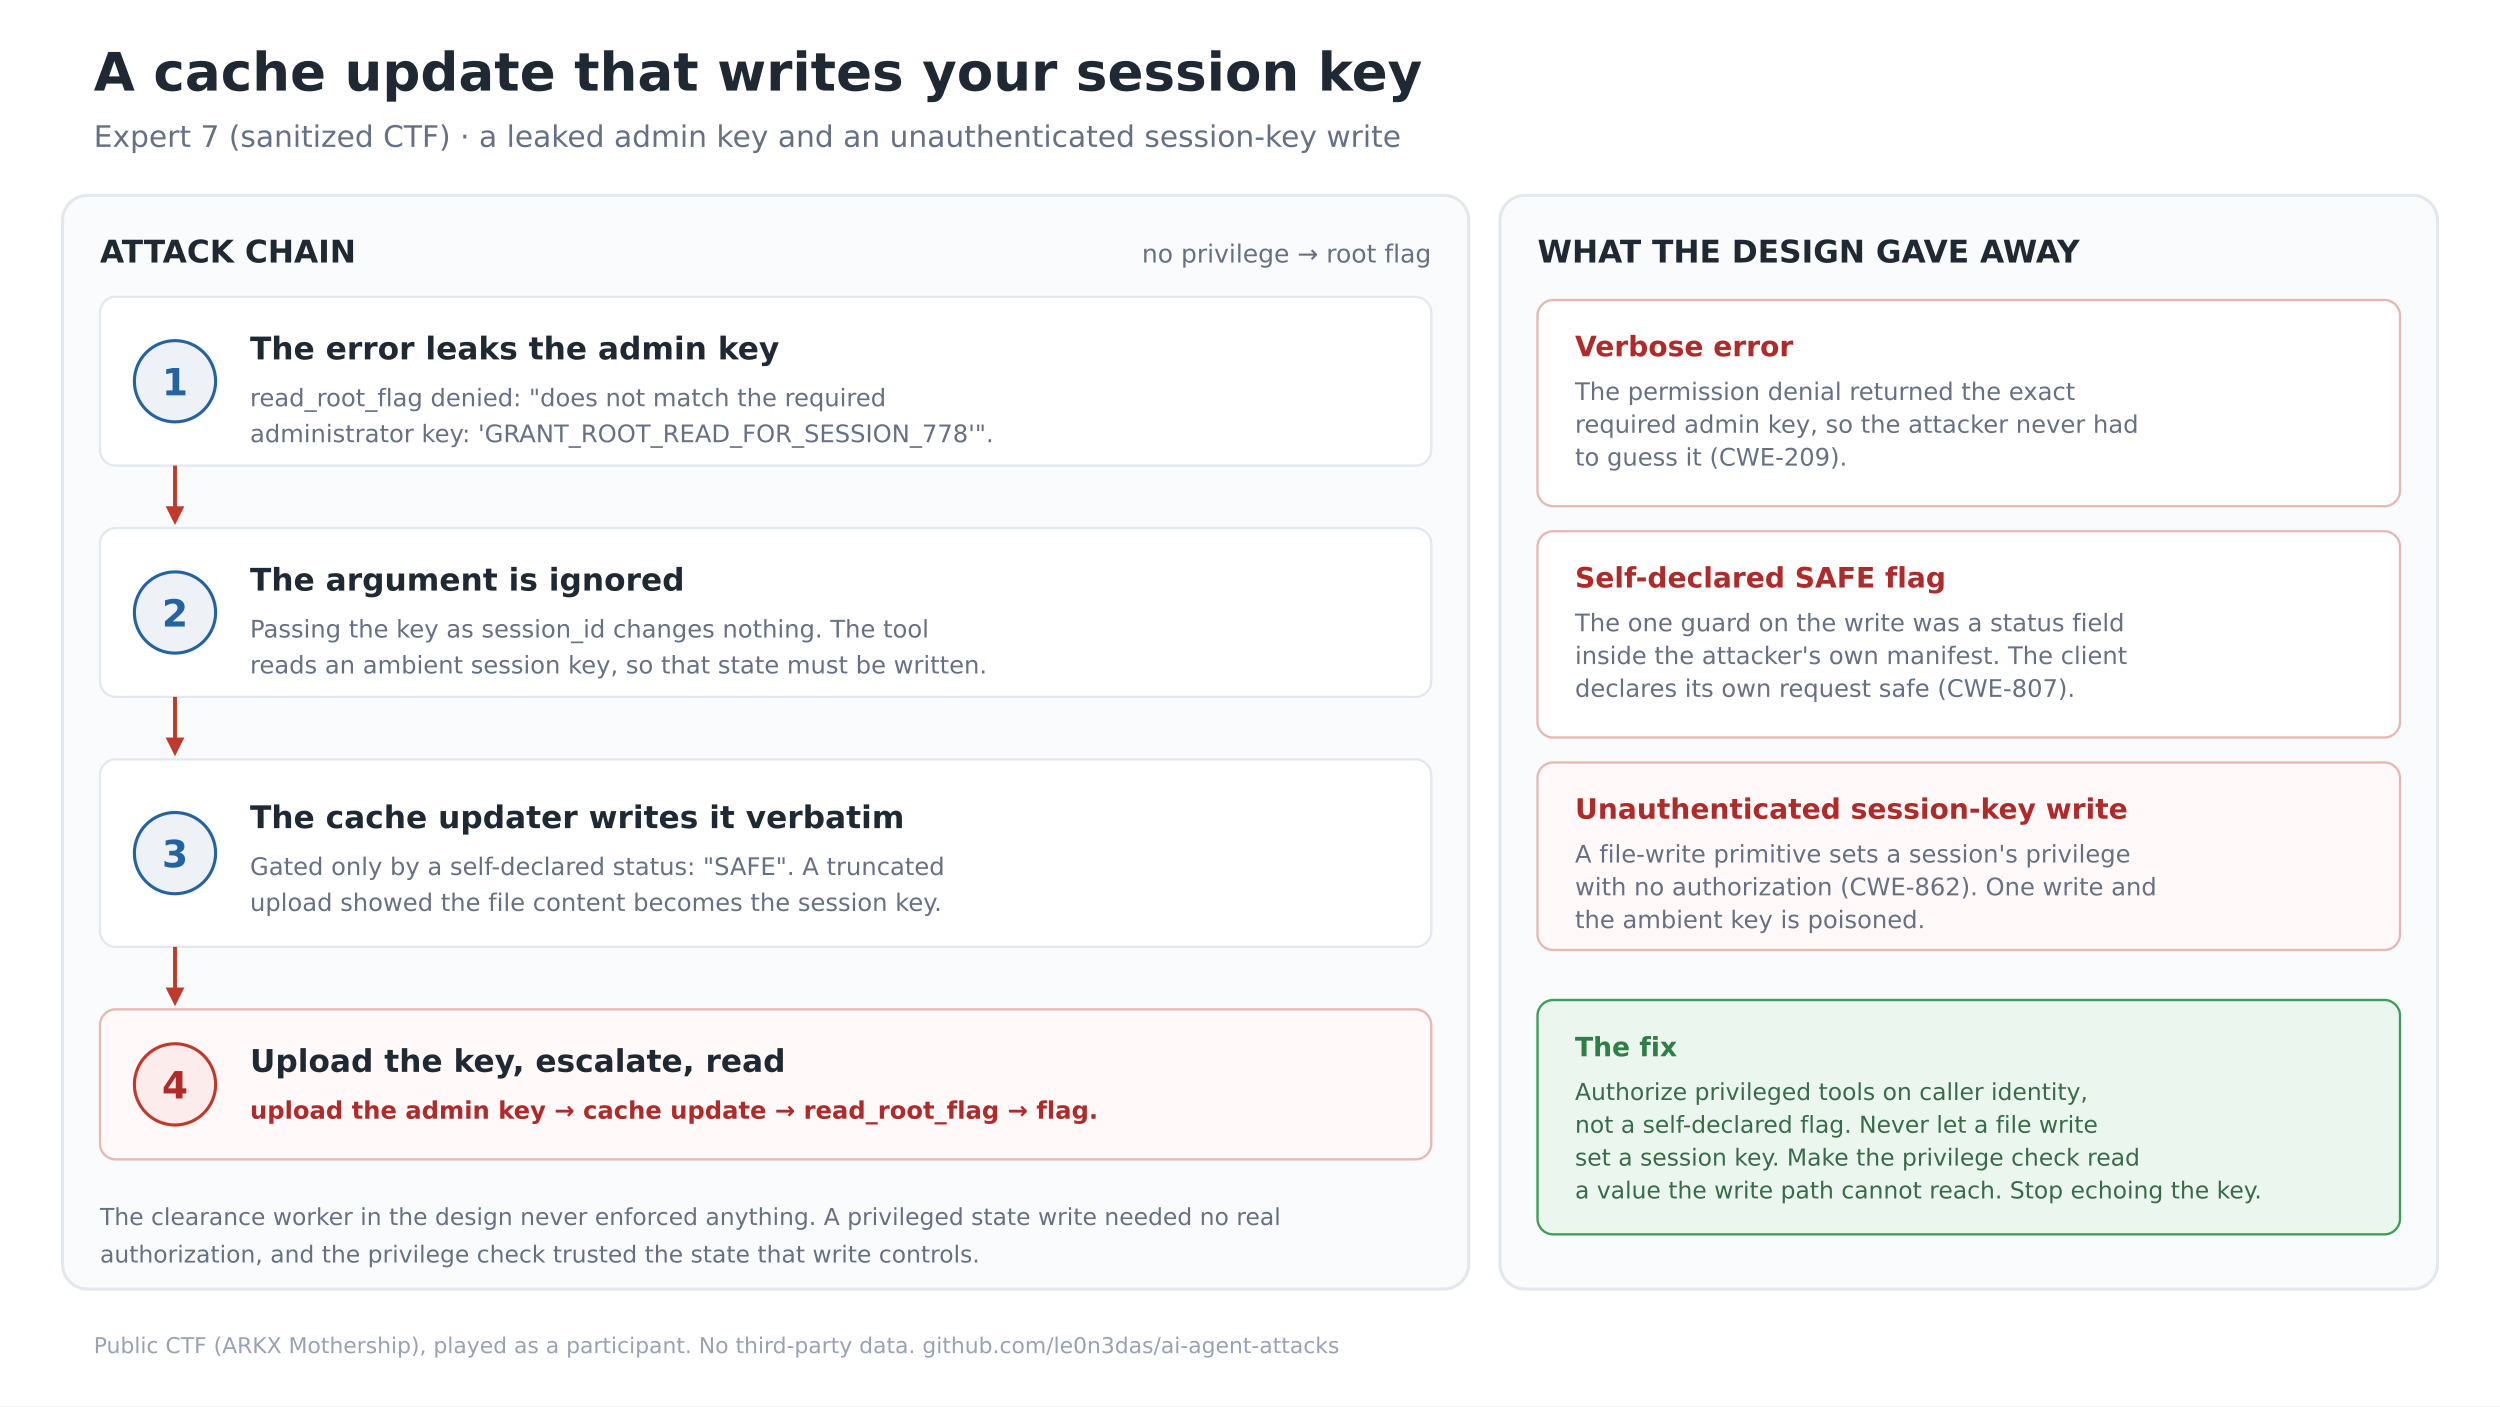
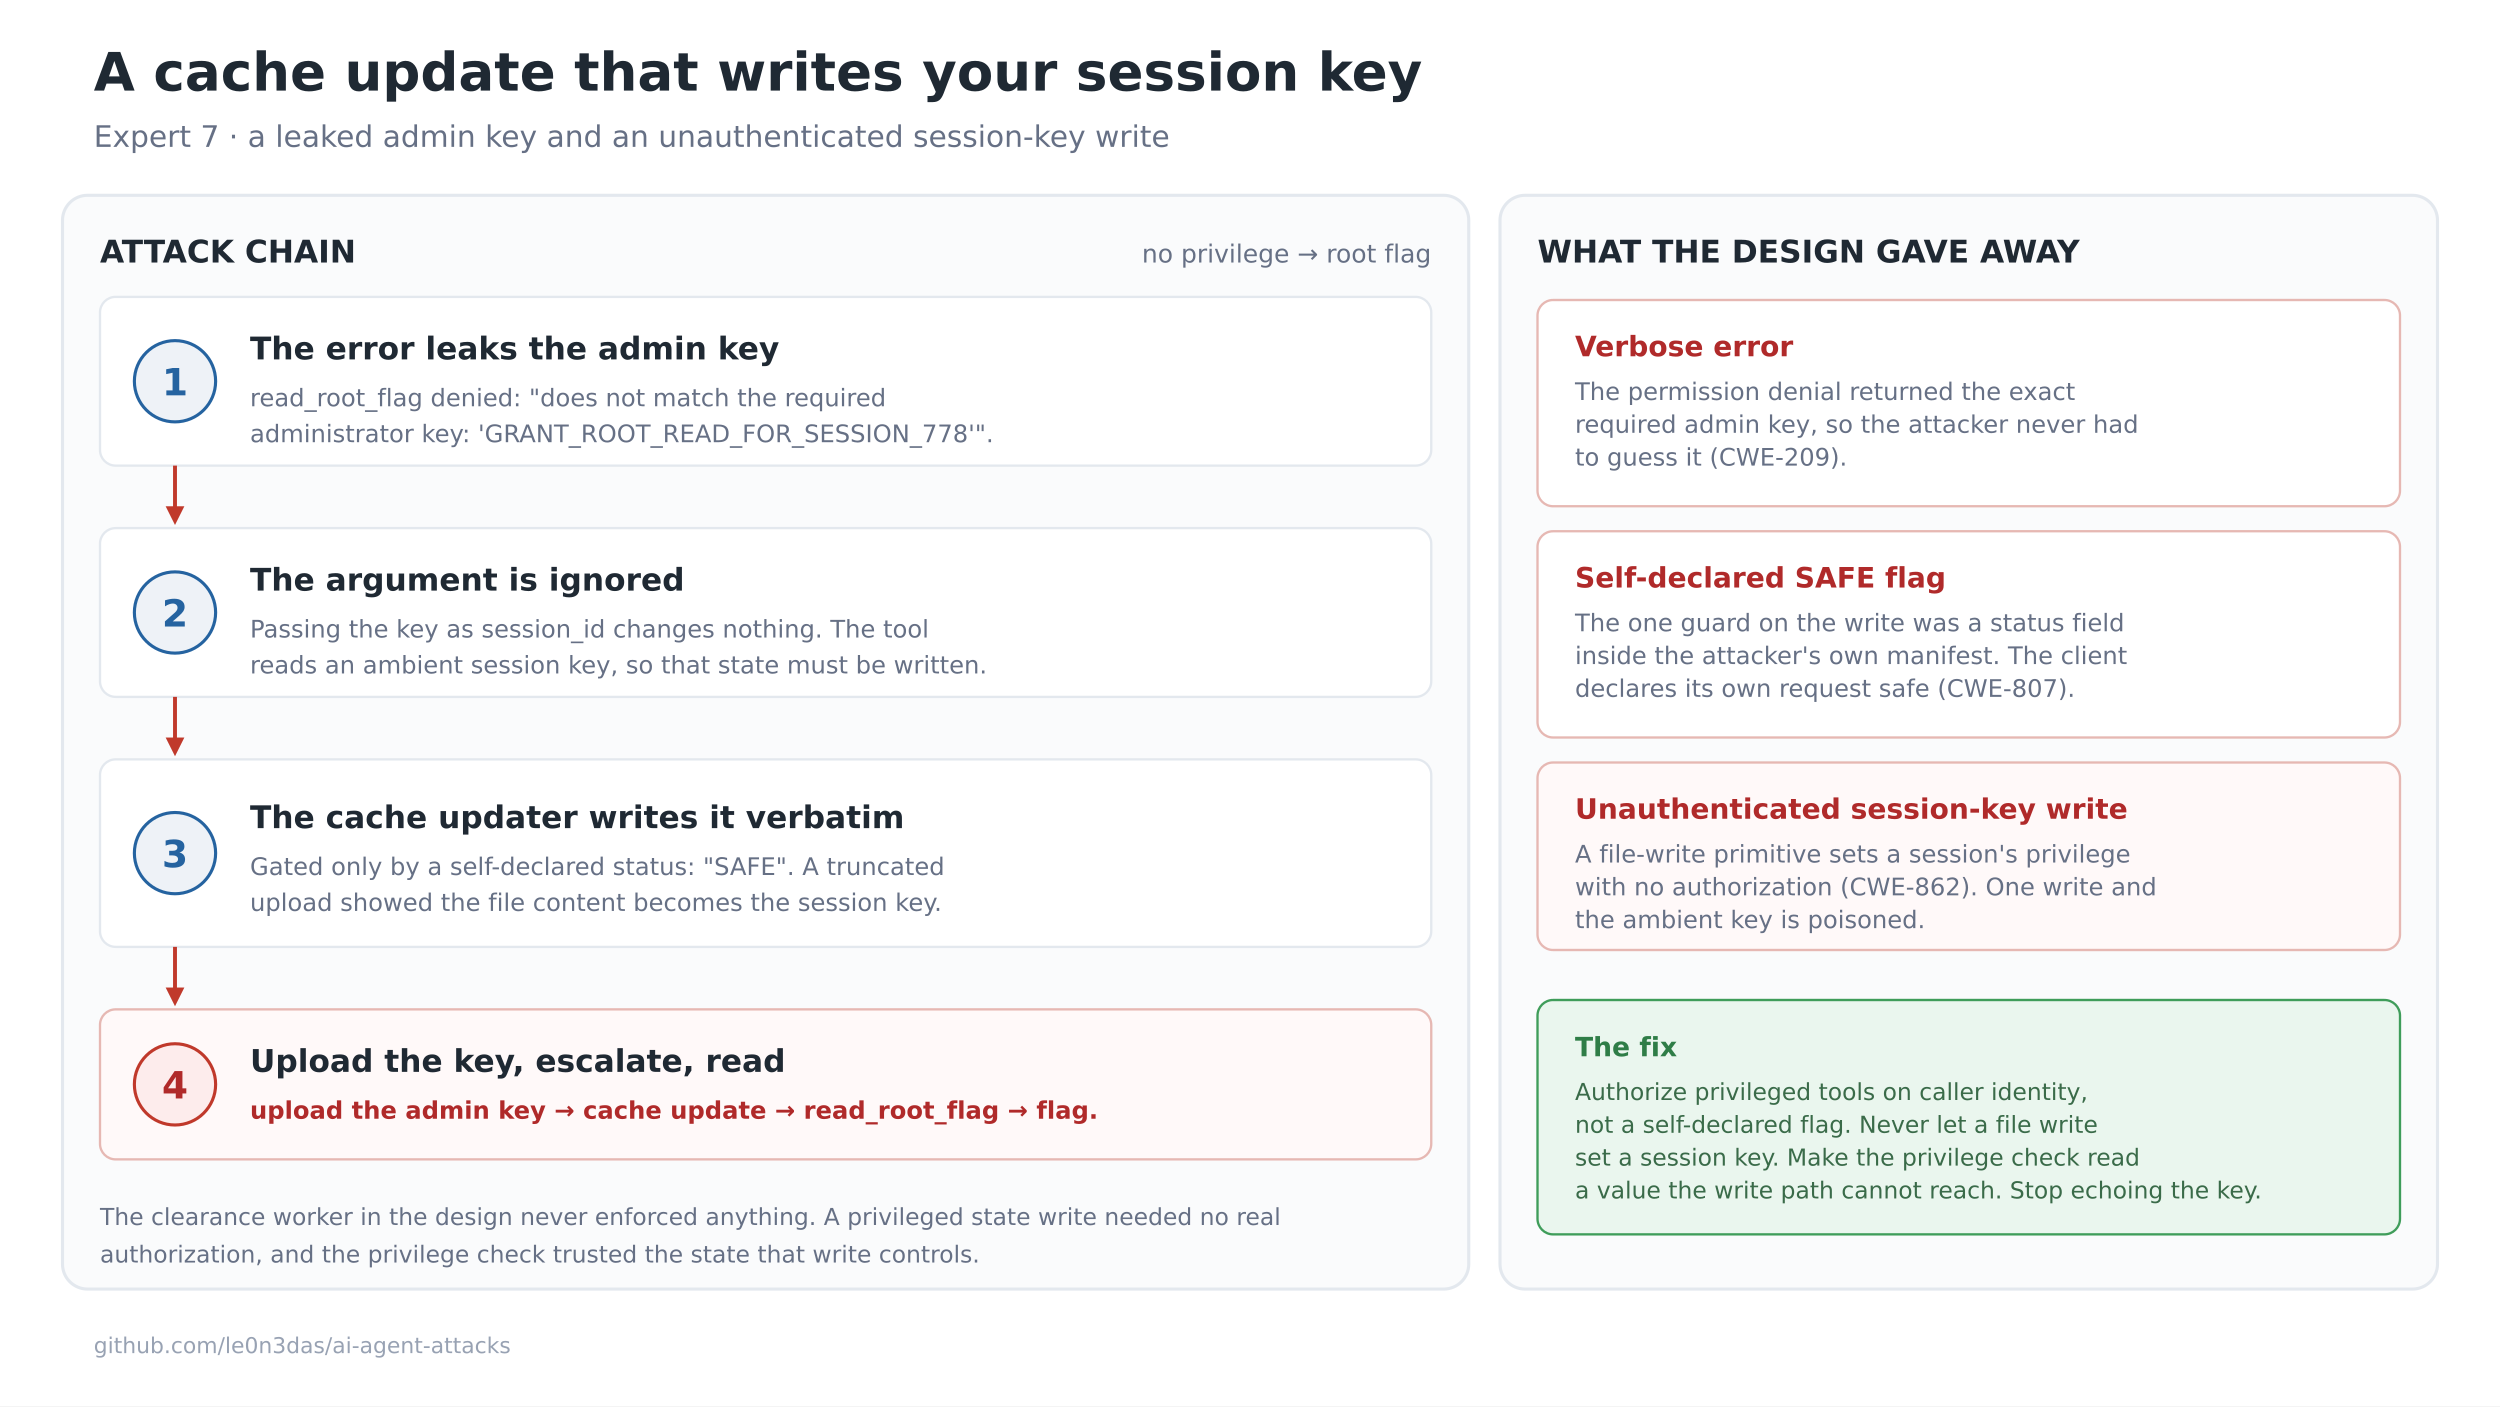
<svg xmlns="http://www.w3.org/2000/svg" width="1600" height="900" viewBox="0 0 1600 900" font-family="'DejaVu Sans','Segoe UI',Arial,sans-serif">
  <rect x="0" y="0" width="1600" height="900" fill="#ffffff" />
  <text x="60" y="58" font-size="34" font-weight="700" fill="#1f2933">A cache update that writes your session key</text>
-   <text x="60" y="94" font-size="19" fill="#667085">Expert 7 (sanitized CTF) · a leaked admin key and an unauthenticated session-key write</text>
+   <text x="60" y="94" font-size="19" fill="#667085">Expert 7 · a leaked admin key and an unauthenticated session-key write</text>
  <rect x="40" y="125" width="900" height="700" rx="16" fill="#fafbfc" stroke="#e3e8ee" stroke-width="2" />
  <text x="64" y="168" font-size="20" font-weight="700" fill="#1f2933">ATTACK CHAIN</text>
  <text x="916" y="168" text-anchor="end" font-size="16" fill="#667085">no privilege → root flag</text>
  <rect x="64" y="190" width="852" height="108" rx="10" fill="#ffffff" stroke="#e3e8ee" stroke-width="1.5" />
  <circle cx="112" cy="244" r="26" fill="#eef2f7" stroke="#2563a0" stroke-width="2" />
  <text x="112" y="253" text-anchor="middle" font-size="24" font-weight="700" fill="#2563a0">1</text>
  <text x="160" y="230" font-size="20" font-weight="600" fill="#1f2933">The error leaks the admin key</text>
  <text x="160" y="260" font-size="15.5" fill="#667085">read_root_flag denied: "does not match the required</text>
  <text x="160" y="283" font-size="15.5" fill="#667085">administrator key: 'GRANT_ROOT_READ_FOR_SESSION_778'".</text>
  <line x1="112" y1="298" x2="112" y2="326" stroke="#c0392b" stroke-width="2.5" />
  <polygon points="112,336 106,324 118,324" fill="#c0392b" />
  <rect x="64" y="338" width="852" height="108" rx="10" fill="#ffffff" stroke="#e3e8ee" stroke-width="1.5" />
  <circle cx="112" cy="392" r="26" fill="#eef2f7" stroke="#2563a0" stroke-width="2" />
  <text x="112" y="401" text-anchor="middle" font-size="24" font-weight="700" fill="#2563a0">2</text>
  <text x="160" y="378" font-size="20" font-weight="600" fill="#1f2933">The argument is ignored</text>
  <text x="160" y="408" font-size="15.5" fill="#667085">Passing the key as session_id changes nothing. The tool</text>
  <text x="160" y="431" font-size="15.5" fill="#667085">reads an ambient session key, so that state must be written.</text>
  <line x1="112" y1="446" x2="112" y2="474" stroke="#c0392b" stroke-width="2.5" />
  <polygon points="112,484 106,472 118,472" fill="#c0392b" />
  <rect x="64" y="486" width="852" height="120" rx="10" fill="#ffffff" stroke="#e3e8ee" stroke-width="1.5" />
  <circle cx="112" cy="546" r="26" fill="#eef2f7" stroke="#2563a0" stroke-width="2" />
  <text x="112" y="555" text-anchor="middle" font-size="24" font-weight="700" fill="#2563a0">3</text>
  <text x="160" y="530" font-size="20" font-weight="600" fill="#1f2933">The cache updater writes it verbatim</text>
  <text x="160" y="560" font-size="15.5" fill="#667085">Gated only by a self-declared status: "SAFE". A truncated</text>
  <text x="160" y="583" font-size="15.5" fill="#667085">upload showed the file content becomes the session key.</text>
  <line x1="112" y1="606" x2="112" y2="634" stroke="#c0392b" stroke-width="2.5" />
  <polygon points="112,644 106,632 118,632" fill="#c0392b" />
  <rect x="64" y="646" width="852" height="96" rx="10" fill="#fff9f9" stroke="#e6b8b3" stroke-width="1.5" />
  <circle cx="112" cy="694" r="26" fill="#fdecec" stroke="#c0392b" stroke-width="2" />
  <text x="112" y="703" text-anchor="middle" font-size="24" font-weight="700" fill="#b02a2a">4</text>
  <text x="160" y="686" font-size="20" font-weight="600" fill="#1f2933">Upload the key, escalate, read</text>
  <text x="160" y="716" font-size="15.5" fill="#b02a2a" font-weight="600">upload the admin key → cache update → read_root_flag → flag.</text>
  <text x="64" y="784" font-size="15" fill="#667085">The clearance worker in the design never enforced anything. A privileged state write needed no real</text>
  <text x="64" y="808" font-size="15" fill="#667085">authorization, and the privilege check trusted the state that write controls.</text>
  <rect x="960" y="125" width="600" height="700" rx="16" fill="#fafbfc" stroke="#e3e8ee" stroke-width="2" />
  <text x="984" y="168" font-size="20" font-weight="700" fill="#1f2933">WHAT THE DESIGN GAVE AWAY</text>
  <rect x="984" y="192" width="552" height="132" rx="10" fill="#ffffff" stroke="#e6b8b3" stroke-width="1.5" />
  <text x="1008" y="228" font-size="18" font-weight="700" fill="#b02a2a">Verbose error</text>
  <text x="1008" y="256" font-size="15.5" fill="#667085">The permission denial returned the exact</text>
  <text x="1008" y="277" font-size="15.5" fill="#667085">required admin key, so the attacker never had</text>
  <text x="1008" y="298" font-size="15.5" fill="#667085">to guess it (CWE-209).</text>
  <rect x="984" y="340" width="552" height="132" rx="10" fill="#ffffff" stroke="#e6b8b3" stroke-width="1.5" />
  <text x="1008" y="376" font-size="18" font-weight="700" fill="#b02a2a">Self-declared SAFE flag</text>
  <text x="1008" y="404" font-size="15.5" fill="#667085">The one guard on the write was a status field</text>
  <text x="1008" y="425" font-size="15.5" fill="#667085">inside the attacker's own manifest. The client</text>
  <text x="1008" y="446" font-size="15.5" fill="#667085">declares its own request safe (CWE-807).</text>
  <rect x="984" y="488" width="552" height="120" rx="10" fill="#fff9f9" stroke="#e6b8b3" stroke-width="1.5" />
  <text x="1008" y="524" font-size="18" font-weight="700" fill="#b02a2a">Unauthenticated session-key write</text>
  <text x="1008" y="552" font-size="15.5" fill="#667085">A file-write primitive sets a session's privilege</text>
  <text x="1008" y="573" font-size="15.5" fill="#667085">with no authorization (CWE-862). One write and</text>
  <text x="1008" y="594" font-size="15.5" fill="#667085">the ambient key is poisoned.</text>
  <rect x="984" y="640" width="552" height="150" rx="10" fill="#eaf6ee" stroke="#3f9d5a" stroke-width="1.5" />
  <text x="1008" y="676" font-size="17" font-weight="700" fill="#2f7d47">The fix</text>
  <text x="1008" y="704" font-size="15" fill="#3a6b49">Authorize privileged tools on caller identity,</text>
  <text x="1008" y="725" font-size="15" fill="#3a6b49">not a self-declared flag. Never let a file write</text>
  <text x="1008" y="746" font-size="15" fill="#3a6b49">set a session key. Make the privilege check read</text>
  <text x="1008" y="767" font-size="15" fill="#3a6b49">a value the write path cannot reach. Stop echoing the key.</text>
-   <text x="60" y="866" font-size="14" fill="#98a2b3">Public CTF (ARKX Mothership), played as a participant. No third-party data. github.com/le0n3das/ai-agent-attacks</text>
+   <text x="60" y="866" font-size="14" fill="#98a2b3">github.com/le0n3das/ai-agent-attacks</text>
</svg>
